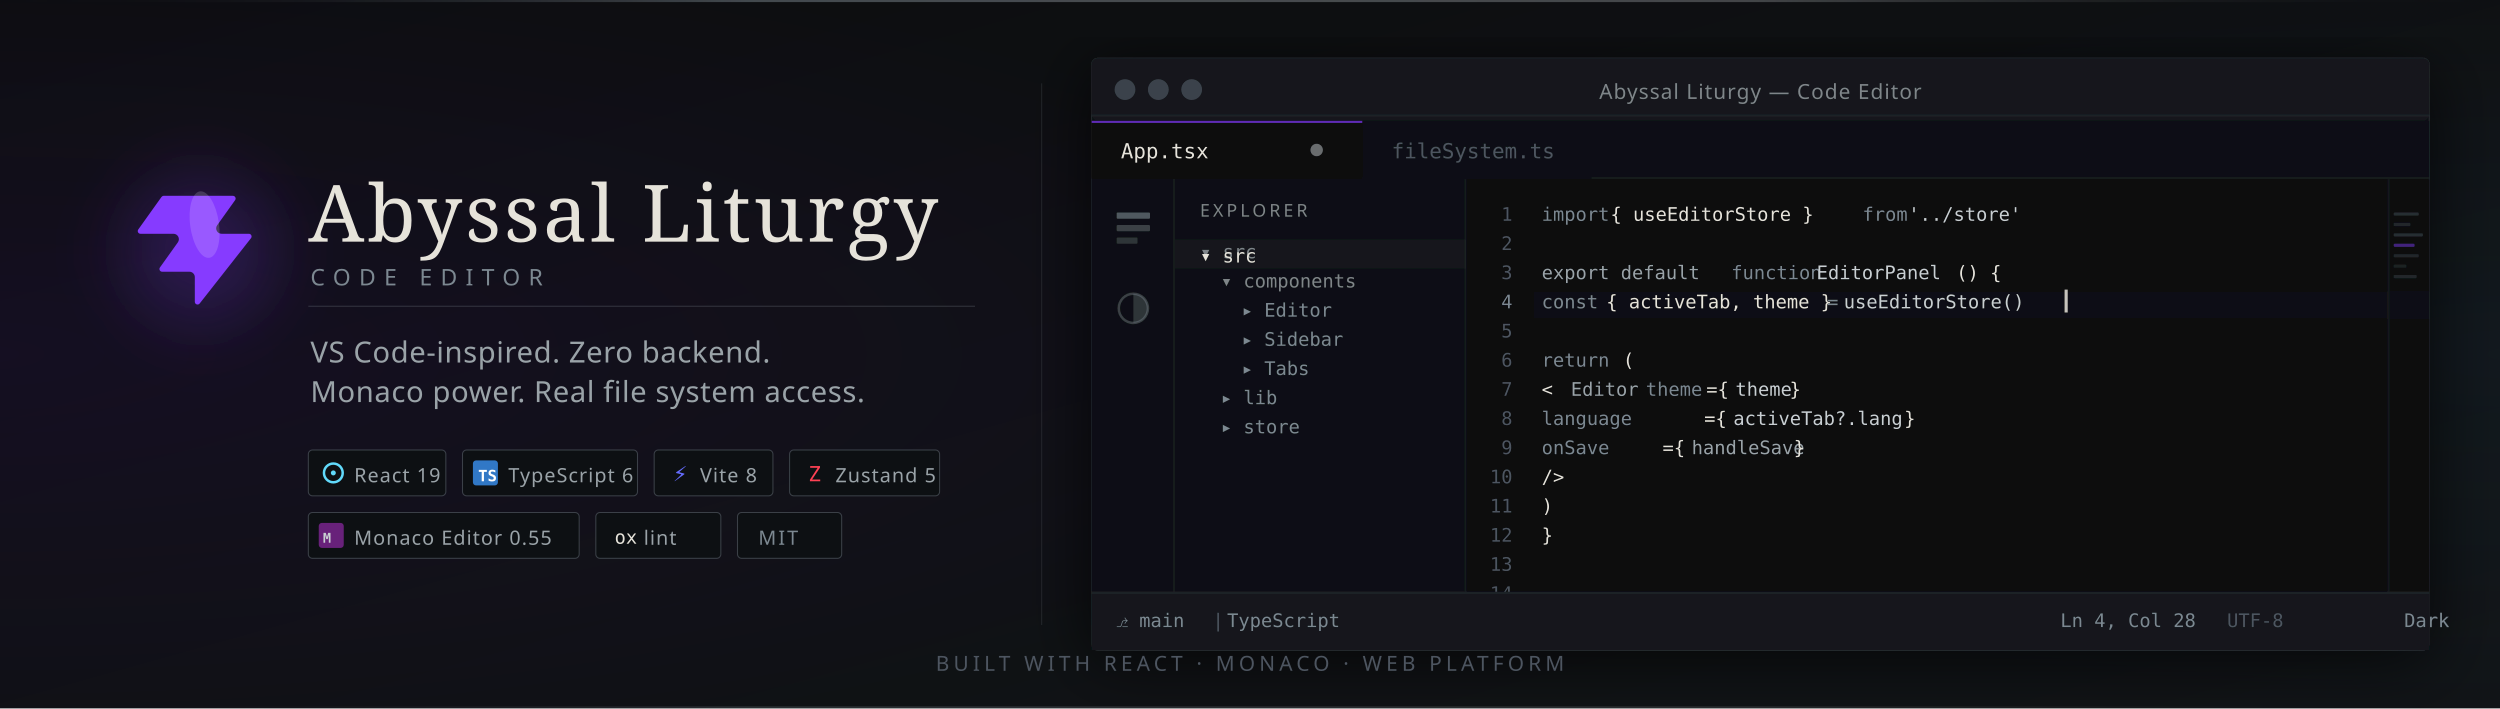
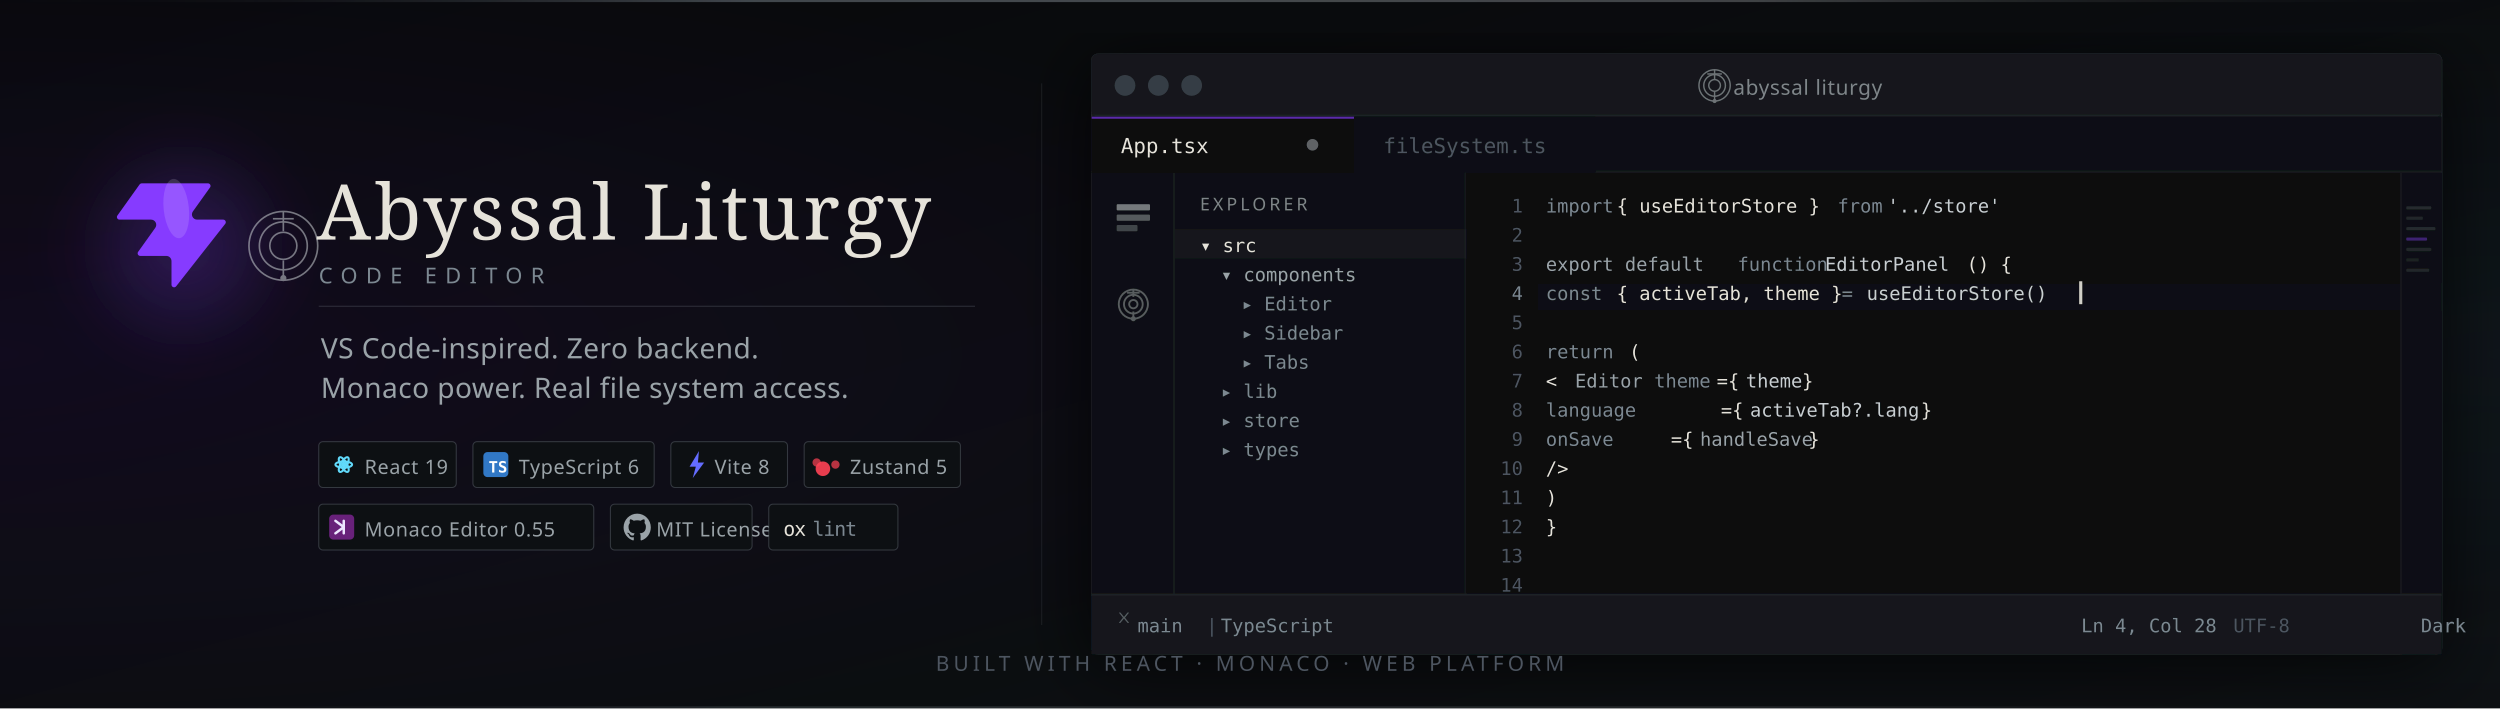
<svg xmlns="http://www.w3.org/2000/svg" viewBox="0 0 1200 340">
  <defs>
    <linearGradient id="bg" x1="0" y1="0" x2="1" y2="1" gradientUnits="objectBoundingBox">
      <stop offset="0%" stop-color="#08090b" />
      <stop offset="100%" stop-color="#0d1013" />
    </linearGradient>
    <linearGradient id="silverLine" x1="0%" y1="0%" x2="100%" y2="0%">
      <stop offset="0%" stop-color="#08090b" stop-opacity="0" />
      <stop offset="30%" stop-color="#7c8891" stop-opacity="0.6" />
      <stop offset="70%" stop-color="#c9cfd2" stop-opacity="0.35" />
      <stop offset="100%" stop-color="#08090b" stop-opacity="0" />
    </linearGradient>
    <radialGradient id="boltGlow" cx="50%" cy="50%" r="50%">
-       <stop offset="0%" stop-color="#863bff" stop-opacity="0.28" />
+       <stop offset="0%" stop-color="#863bff" stop-opacity="0.3" />
      <stop offset="100%" stop-color="#863bff" stop-opacity="0" />
    </radialGradient>
    <radialGradient id="leftGlow" cx="0%" cy="50%" r="60%">
      <stop offset="0%" stop-color="#7e14ff" stop-opacity="0.07" />
      <stop offset="100%" stop-color="#7e14ff" stop-opacity="0" />
    </radialGradient>
    <radialGradient id="rightGlow" cx="100%" cy="50%" r="50%">
      <stop offset="0%" stop-color="#47bfff" stop-opacity="0.04" />
      <stop offset="100%" stop-color="#47bfff" stop-opacity="0" />
    </radialGradient>
-     <filter id="noise" x="0" y="0" width="100%" height="100%">
-       <feTurbulence type="fractalNoise" baseFrequency="0.9" numOctaves="4" stitchTiles="stitch" result="noiseOut" />
-       <feColorMatrix type="matrix" values="0 0 0 0 0.55  0 0 0 0 0.58  0 0 0 0 0.6  0 0 0 0.5 0" in="noiseOut" result="colorNoise" />
-       <feBlend in="SourceGraphic" in2="colorNoise" mode="overlay" result="blended" />
-       <feComposite in="blended" in2="SourceGraphic" operator="in" />
+     <filter id="boltBlur" x="-60%" y="-60%" width="220%" height="220%">
+       <feGaussianBlur stdDeviation="14" />
    </filter>
-     <filter id="boltBlur" x="-60%" y="-60%" width="220%" height="220%">
-       <feGaussianBlur stdDeviation="12" />
+     <filter id="haloGlow" x="-60%" y="-60%" width="220%" height="220%">
+       <feGaussianBlur stdDeviation="6" />
    </filter>
    <filter id="panelShadow" x="-5%" y="-5%" width="115%" height="115%">
-       <feDropShadow dx="0" dy="4" stdDeviation="16" flood-color="#000000" flood-opacity="0.7" />
+       <feDropShadow dx="0" dy="4" stdDeviation="18" flood-color="#000000" flood-opacity="0.75" />
    </filter>
    <clipPath id="bannerClip">
-       <rect width="1200" height="340" rx="0" />
+       <rect width="1200" height="340" />
    </clipPath>
  </defs>
  <g clip-path="url(#bannerClip)">
    <rect width="1200" height="340" fill="url(#bg)" />
-     <rect width="1200" height="340" fill="#9aa3a8" opacity="0.025" filter="url(#noise)" />
    <rect width="1200" height="340" fill="url(#leftGlow)" />
    <rect width="1200" height="340" fill="url(#rightGlow)" />
    <rect x="0" y="0" width="1200" height="1" fill="url(#silverLine)" opacity="0.8" />
    <rect x="0" y="339" width="1200" height="1" fill="url(#silverLine)" opacity="0.4" />
-     <line x1="500" y1="40" x2="500" y2="300" stroke="#7c8891" stroke-width="0.5" opacity="0.18" />
-     <ellipse cx="96" cy="120" rx="54" ry="54" fill="url(#boltGlow)" filter="url(#boltBlur)" />
-     <g transform="translate(66, 94) scale(1.15)">
+     <line x1="500" y1="40" x2="500" y2="300" stroke="#7c8891" stroke-width="0.5" opacity="0.15" />
+     <ellipse cx="88" cy="118" rx="56" ry="56" fill="url(#boltGlow)" filter="url(#boltBlur)" />
+     <g transform="translate(56, 88) scale(1.1)">
      <path fill="#863bff" d="M25.946 44.938c-.664.845-2.021.375-2.021-.698V33.937a2.26 2.26 0 0 0-2.262-2.262H10.287c-.92 0-1.456-1.04-.92-1.788l7.48-10.471c1.07-1.497 0-3.578-1.842-3.578H1.237c-.92 0-1.456-1.04-.92-1.788L10.013.474c.214-.297.556-.474.92-.474h28.894c.92 0 1.456 1.04.92 1.788l-7.48 10.471c-1.07 1.498 0 3.579 1.842 3.579h11.377c.943 0 1.473 1.088.89 1.83L25.947 44.94z" />
-       <ellipse cx="28" cy="12" rx="6" ry="14" fill="#ede6ff" opacity="0.18" transform="rotate(-8 28 12)" />
-     </g>
-     <text x="148" y="116" font-family="'Cormorant Garamond', 'EB Garamond', Georgia, serif" font-size="38" font-weight="300" fill="#e6e3da" letter-spacing="1.5">Abyssal Liturgy</text>
-     <text x="149" y="137" font-family="'Jost', 'DM Sans', system-ui, sans-serif" font-size="11" font-weight="300" fill="#7c8891" letter-spacing="4" text-transform="uppercase">CODE EDITOR</text>
-     <line x1="148" y1="147" x2="468" y2="147" stroke="#7c8891" stroke-width="0.5" opacity="0.3" />
-     <text x="149" y="174" font-family="'Jost', 'DM Sans', system-ui, sans-serif" font-size="14" font-weight="300" fill="#9aa3a8" letter-spacing="0.3">VS Code-inspired. Zero backend.</text>
-     <text x="149" y="193" font-family="'Jost', 'DM Sans', system-ui, sans-serif" font-size="14" font-weight="300" fill="#9aa3a8" letter-spacing="0.3">Monaco power. Real file system access.</text>
-     <g transform="translate(148, 216)">
-       <rect width="66" height="22" rx="2" fill="#0d1013" stroke="#7c8891" stroke-width="0.5" stroke-opacity="0.4" />
-       <circle cx="12" cy="11" r="4.5" fill="none" stroke="#61DAFB" stroke-width="1.2" />
-       <circle cx="12" cy="11" r="1.2" fill="#61DAFB" />
-       <text x="22" y="15.5" font-family="'Jost', system-ui, sans-serif" font-size="9.5" font-weight="400" fill="#9aa3a8" letter-spacing="0.5">React 19</text>
-     </g>
-     <g transform="translate(222, 216)">
-       <rect width="84" height="22" rx="2" fill="#0d1013" stroke="#7c8891" stroke-width="0.5" stroke-opacity="0.4" />
-       <rect x="5" y="5" width="12" height="12" rx="1.5" fill="#3178C6" />
-       <text x="7.5" y="15" font-family="'JetBrains Mono', Consolas, monospace" font-size="7.5" font-weight="700" fill="#fff">TS</text>
-       <text x="22" y="15.5" font-family="'Jost', system-ui, sans-serif" font-size="9.5" font-weight="400" fill="#9aa3a8" letter-spacing="0.5">TypeScript 6</text>
-     </g>
-     <g transform="translate(314, 216)">
-       <rect width="57" height="22" rx="2" fill="#0d1013" stroke="#7c8891" stroke-width="0.5" stroke-opacity="0.4" />
-       <text x="9" y="15" font-family="'JetBrains Mono', Consolas, monospace" font-size="10" fill="#646CFF">⚡</text>
-       <text x="22" y="15.5" font-family="'Jost', system-ui, sans-serif" font-size="9.5" font-weight="400" fill="#9aa3a8" letter-spacing="0.5">Vite 8</text>
-     </g>
-     <g transform="translate(379, 216)">
-       <rect width="72" height="22" rx="2" fill="#0d1013" stroke="#7c8891" stroke-width="0.5" stroke-opacity="0.4" />
-       <text x="9" y="15" font-family="'JetBrains Mono', Consolas, monospace" font-size="10" fill="#FF4154">Z</text>
-       <text x="22" y="15.5" font-family="'Jost', system-ui, sans-serif" font-size="9.5" font-weight="400" fill="#9aa3a8" letter-spacing="0.5">Zustand 5</text>
-     </g>
-     <g transform="translate(148, 246)">
-       <rect width="130" height="22" rx="2" fill="#0d1013" stroke="#7c8891" stroke-width="0.5" stroke-opacity="0.4" />
-       <rect x="5" y="5" width="12" height="12" rx="1.5" fill="#68217A" />
-       <text x="7" y="14.5" font-family="'JetBrains Mono', Consolas, monospace" font-size="6.5" font-weight="700" fill="#c9cfd2">M</text>
-       <text x="22" y="15.5" font-family="'Jost', system-ui, sans-serif" font-size="9.5" font-weight="400" fill="#9aa3a8" letter-spacing="0.5">Monaco Editor 0.55</text>
-     </g>
-     <g transform="translate(286, 246)">
-       <rect width="60" height="22" rx="2" fill="#0d1013" stroke="#7c8891" stroke-width="0.5" stroke-opacity="0.4" />
-       <text x="9" y="15" font-family="'JetBrains Mono', Consolas, monospace" font-size="9" fill="#e6e3da">ox</text>
-       <text x="23" y="15.5" font-family="'Jost', system-ui, sans-serif" font-size="9.5" font-weight="400" fill="#9aa3a8" letter-spacing="0.5">lint</text>
-     </g>
-     <g transform="translate(354, 246)">
-       <rect width="50" height="22" rx="2" fill="#0d1013" stroke="#7c8891" stroke-width="0.5" stroke-opacity="0.4" />
-       <text x="10" y="15.5" font-family="'Jost', system-ui, sans-serif" font-size="9.5" font-weight="300" fill="#7c8891" letter-spacing="1">MIT</text>
-     </g>
-     <g transform="translate(524, 28)" filter="url(#panelShadow)">
-       <rect width="642" height="284" rx="3" fill="#0d1013" stroke="#7c8891" stroke-width="0.5" stroke-opacity="0.2" />
-       <rect width="642" height="30" rx="3" fill="#12161a" />
-       <rect x="0" y="27" width="642" height="1" fill="#7c8891" opacity="0.12" />
-       <circle cx="16" cy="15" r="5" fill="#4d5560" opacity="0.7" />
-       <circle cx="32" cy="15" r="5" fill="#4d5560" opacity="0.7" />
-       <circle cx="48" cy="15" r="5" fill="#4d5560" opacity="0.7" />
-       <text x="321" y="19.5" font-family="'Jost', system-ui, sans-serif" font-size="10" font-weight="300" fill="#7f8589" text-anchor="middle" letter-spacing="0.5">Abyssal Liturgy — Code Editor</text>
-       <rect x="0" y="30" width="642" height="28" fill="#0d1013" />
-       <rect x="0" y="57" width="642" height="1" fill="#7c8891" opacity="0.1" />
-       <rect x="0" y="30" width="130" height="28" fill="#08090b" />
-       <rect x="0" y="30" width="130" height="1" fill="#863bff" opacity="0.7" />
-       <text x="14" y="48" font-family="'JetBrains Mono', Consolas, monospace" font-size="10" fill="#e6e3da">App.tsx</text>
-       <circle cx="108" cy="44" r="3" fill="#c9cfd2" opacity="0.5" />
-       <rect x="130" y="30" width="110" height="28" fill="#0d1013" />
-       <text x="144" y="48" font-family="'JetBrains Mono', Consolas, monospace" font-size="10" fill="#4d5560">fileSystem.ts</text>
-       <rect x="0" y="58" width="40" height="226" fill="#0d1013" opacity="0.7" />
-       <rect x="39" y="58" width="1" fill="#7c8891" height="226" opacity="0.1" />
-       <rect x="12" y="74" width="16" height="3" rx="0.5" fill="#7c8891" opacity="0.6" />
-       <rect x="12" y="80" width="16" height="3" rx="0.5" fill="#7c8891" opacity="0.4" />
-       <rect x="12" y="86" width="10" height="3" rx="0.5" fill="#7c8891" opacity="0.3" />
-       <circle cx="20" cy="120" r="7" fill="none" stroke="#7c8891" stroke-width="1.2" opacity="0.4" />
-       <path d="M 20 113 A 7 7 0 0 1 20 127 Z" fill="#7c8891" opacity="0.3" />
-       <rect x="40" y="58" width="140" height="226" fill="#0d1013" />
-       <rect x="179" y="58" width="1" height="226" fill="#7c8891" opacity="0.08" />
-       <text x="52" y="76" font-family="'Jost', system-ui, sans-serif" font-size="8.5" font-weight="400" fill="#7f8589" letter-spacing="1.5">EXPLORER</text>
-       <text x="52" y="96" font-family="'JetBrains Mono', Consolas, monospace" font-size="9" fill="#7f8589">▾ src</text>
-       <text x="62" y="110" font-family="'JetBrains Mono', Consolas, monospace" font-size="9" fill="#7f8589">▾ components</text>
-       <text x="72" y="124" font-family="'JetBrains Mono', Consolas, monospace" font-size="9" fill="#7c8891">▸ Editor</text>
-       <text x="72" y="138" font-family="'JetBrains Mono', Consolas, monospace" font-size="9" fill="#7c8891">▸ Sidebar</text>
-       <text x="72" y="152" font-family="'JetBrains Mono', Consolas, monospace" font-size="9" fill="#7c8891">▸ Tabs</text>
-       <text x="62" y="166" font-family="'JetBrains Mono', Consolas, monospace" font-size="9" fill="#7c8891">▸ lib</text>
-       <text x="62" y="180" font-family="'JetBrains Mono', Consolas, monospace" font-size="9" fill="#7c8891">▸ store</text>
-       <rect x="40" y="87" width="140" height="14" fill="#7c8891" opacity="0.06" />
-       <text x="52" y="98" font-family="'JetBrains Mono', Consolas, monospace" font-size="9" fill="#e6e3da">▾ src</text>
-       <rect x="180" y="58" width="462" height="226" fill="#08090b" />
-       <rect x="180" y="58" width="32" height="226" fill="#08090b" />
-       <text x="202" y="78" font-family="'JetBrains Mono', Consolas, monospace" font-size="9" fill="#4d5560" text-anchor="end">1</text>
-       <text x="202" y="92" font-family="'JetBrains Mono', Consolas, monospace" font-size="9" fill="#4d5560" text-anchor="end">2</text>
-       <text x="202" y="106" font-family="'JetBrains Mono', Consolas, monospace" font-size="9" fill="#4d5560" text-anchor="end">3</text>
-       <text x="202" y="120" font-family="'JetBrains Mono', Consolas, monospace" font-size="9" fill="#7c8891" text-anchor="end">4</text>
-       <text x="202" y="134" font-family="'JetBrains Mono', Consolas, monospace" font-size="9" fill="#4d5560" text-anchor="end">5</text>
-       <text x="202" y="148" font-family="'JetBrains Mono', Consolas, monospace" font-size="9" fill="#4d5560" text-anchor="end">6</text>
-       <text x="202" y="162" font-family="'JetBrains Mono', Consolas, monospace" font-size="9" fill="#4d5560" text-anchor="end">7</text>
-       <text x="202" y="176" font-family="'JetBrains Mono', Consolas, monospace" font-size="9" fill="#4d5560" text-anchor="end">8</text>
-       <text x="202" y="190" font-family="'JetBrains Mono', Consolas, monospace" font-size="9" fill="#4d5560" text-anchor="end">9</text>
-       <text x="202" y="204" font-family="'JetBrains Mono', Consolas, monospace" font-size="9" fill="#4d5560" text-anchor="end">10</text>
-       <text x="202" y="218" font-family="'JetBrains Mono', Consolas, monospace" font-size="9" fill="#4d5560" text-anchor="end">11</text>
-       <text x="202" y="232" font-family="'JetBrains Mono', Consolas, monospace" font-size="9" fill="#4d5560" text-anchor="end">12</text>
-       <text x="202" y="246" font-family="'JetBrains Mono', Consolas, monospace" font-size="9" fill="#4d5560" text-anchor="end">13</text>
-       <text x="202" y="260" font-family="'JetBrains Mono', Consolas, monospace" font-size="9" fill="#4d5560" text-anchor="end">14</text>
-       <rect x="212" y="112" width="430" height="13" fill="#7c8891" opacity="0.06" />
-       <text x="216" y="78" font-family="'JetBrains Mono', Consolas, monospace" font-size="9" fill="#7c8891">import</text>
-       <text x="249" y="78" font-family="'JetBrains Mono', Consolas, monospace" font-size="9" fill="#e6e3da"> { useEditorStore } </text>
-       <text x="370" y="78" font-family="'JetBrains Mono', Consolas, monospace" font-size="9" fill="#7c8891">from</text>
-       <text x="392" y="78" font-family="'JetBrains Mono', Consolas, monospace" font-size="9" fill="#c9cfd2"> '../store'</text>
-       <text x="216" y="106" font-family="'JetBrains Mono', Consolas, monospace" font-size="9" fill="#9aa3a8">export default </text>
-       <text x="307" y="106" font-family="'JetBrains Mono', Consolas, monospace" font-size="9" fill="#7c8891">function</text>
-       <text x="348" y="106" font-family="'JetBrains Mono', Consolas, monospace" font-size="9" fill="#c9cfd2"> EditorPanel</text>
-       <text x="415" y="106" font-family="'JetBrains Mono', Consolas, monospace" font-size="9" fill="#e6e3da">() {</text>
-       <text x="216" y="120" font-family="'JetBrains Mono', Consolas, monospace" font-size="9" fill="#7c8891">  const</text>
-       <text x="247" y="120" font-family="'JetBrains Mono', Consolas, monospace" font-size="9" fill="#e6e3da"> { activeTab, theme } </text>
-       <text x="353" y="120" font-family="'JetBrains Mono', Consolas, monospace" font-size="9" fill="#7c8891">=</text>
-       <text x="361" y="120" font-family="'JetBrains Mono', Consolas, monospace" font-size="9" fill="#c9cfd2"> useEditorStore()</text>
-       <rect x="467" y="111" width="1.5" height="11" fill="#e6e3da" opacity="0.85" />
-       <text x="216" y="134" font-family="'JetBrains Mono', Consolas, monospace" font-size="9" fill="#4d5560">  </text>
-       <text x="216" y="148" font-family="'JetBrains Mono', Consolas, monospace" font-size="9" fill="#7c8891">  return</text>
-       <text x="255" y="148" font-family="'JetBrains Mono', Consolas, monospace" font-size="9" fill="#e6e3da"> (</text>
-       <text x="216" y="162" font-family="'JetBrains Mono', Consolas, monospace" font-size="9" fill="#e6e3da">    &lt;</text>
-       <text x="230" y="162" font-family="'JetBrains Mono', Consolas, monospace" font-size="9" fill="#9aa3a8">Editor</text>
-       <text x="266" y="162" font-family="'JetBrains Mono', Consolas, monospace" font-size="9" fill="#7c8891"> theme</text>
-       <text x="295" y="162" font-family="'JetBrains Mono', Consolas, monospace" font-size="9" fill="#e6e3da">={</text>
-       <text x="309" y="162" font-family="'JetBrains Mono', Consolas, monospace" font-size="9" fill="#c9cfd2">theme</text>
-       <text x="335" y="162" font-family="'JetBrains Mono', Consolas, monospace" font-size="9" fill="#e6e3da">}</text>
-       <text x="216" y="176" font-family="'JetBrains Mono', Consolas, monospace" font-size="9" fill="#7c8891">          language</text>
-       <text x="294" y="176" font-family="'JetBrains Mono', Consolas, monospace" font-size="9" fill="#e6e3da">={</text>
-       <text x="308" y="176" font-family="'JetBrains Mono', Consolas, monospace" font-size="9" fill="#c9cfd2">activeTab?.lang</text>
-       <text x="390" y="176" font-family="'JetBrains Mono', Consolas, monospace" font-size="9" fill="#e6e3da">}</text>
-       <text x="216" y="190" font-family="'JetBrains Mono', Consolas, monospace" font-size="9" fill="#7c8891">          onSave</text>
-       <text x="274" y="190" font-family="'JetBrains Mono', Consolas, monospace" font-size="9" fill="#e6e3da">={</text>
-       <text x="288" y="190" font-family="'JetBrains Mono', Consolas, monospace" font-size="9" fill="#9aa3a8">handleSave</text>
-       <text x="337" y="190" font-family="'JetBrains Mono', Consolas, monospace" font-size="9" fill="#e6e3da">}</text>
-       <text x="216" y="204" font-family="'JetBrains Mono', Consolas, monospace" font-size="9" fill="#e6e3da">    /&gt;</text>
-       <text x="216" y="218" font-family="'JetBrains Mono', Consolas, monospace" font-size="9" fill="#e6e3da">  )</text>
-       <text x="216" y="232" font-family="'JetBrains Mono', Consolas, monospace" font-size="9" fill="#e6e3da">}</text>
-       <rect x="622" y="58" width="20" height="226" fill="#0d1013" opacity="0.8" />
-       <rect x="622" y="58" width="1" height="226" fill="#7c8891" opacity="0.07" />
-       <rect x="625" y="74" width="12" height="1.5" rx="0.5" fill="#7c8891" opacity="0.25" />
-       <rect x="625" y="79" width="8" height="1.5" rx="0.5" fill="#7c8891" opacity="0.2" />
-       <rect x="625" y="84" width="14" height="1.5" rx="0.5" fill="#7c8891" opacity="0.25" />
-       <rect x="625" y="89" width="10" height="1.5" rx="0.5" fill="#863bff" opacity="0.45" />
-       <rect x="625" y="94" width="12" height="1.5" rx="0.5" fill="#7c8891" opacity="0.2" />
-       <rect x="625" y="99" width="6" height="1.5" rx="0.5" fill="#7c8891" opacity="0.15" />
-       <rect x="625" y="104" width="11" height="1.5" rx="0.5" fill="#7c8891" opacity="0.2" />
-       <rect x="0" y="256" width="642" height="28" rx="0" fill="#12161a" />
-       <rect x="0" y="256" width="642" height="1" fill="#7c8891" opacity="0.12" />
-       <text x="12" y="273" font-family="'JetBrains Mono', Consolas, monospace" font-size="9" fill="#7c8891">⎇ main</text>
-       <text x="58" y="273" font-family="'JetBrains Mono', Consolas, monospace" font-size="9" fill="#4d5560">|</text>
-       <text x="65" y="273" font-family="'JetBrains Mono', Consolas, monospace" font-size="9" fill="#7c8891">TypeScript</text>
-       <text x="530" y="273" font-family="'JetBrains Mono', Consolas, monospace" font-size="9" fill="#7c8891" text-anchor="end">Ln 4, Col 28</text>
-       <text x="545" y="273" font-family="'JetBrains Mono', Consolas, monospace" font-size="9" fill="#4d5560">UTF-8</text>
-       <text x="630" y="273" font-family="'JetBrains Mono', Consolas, monospace" font-size="9" fill="#7c8891">Dark</text>
+       <ellipse cx="26" cy="11" rx="5.5" ry="13" fill="#ede6ff" opacity="0.16" transform="rotate(-6 26 11)" />
+     </g>
+     <g transform="translate(118, 100)" opacity="0.55">
+       <circle cx="18" cy="18" r="16.5" stroke="#c9cfd2" stroke-width="0.8" fill="none" />
+       <circle cx="18" cy="18" r="11.5" stroke="#c9cfd2" stroke-width="0.8" fill="none" />
+       <circle cx="18" cy="18" r="6.5" stroke="#c9cfd2" stroke-width="0.8" fill="none" />
+       <line x1="18" y1="1.5" x2="18" y2="11" stroke="#c9cfd2" stroke-width="0.8" />
+       <line x1="13" y1="5" x2="23" y2="5" stroke="#c9cfd2" stroke-width="0.8" />
+       <line x1="18" y1="25" x2="18" y2="33.5" stroke="#c9cfd2" stroke-width="0.8" />
+       <circle cx="18" cy="33.5" r="1.5" fill="#c9cfd2" />
+     </g>
+     <text x="152" y="115" font-family="'Cormorant Garamond', 'EB Garamond', Georgia, serif" font-size="37" font-weight="300" fill="#e6e3da" letter-spacing="1.5">Abyssal Liturgy</text>
+     <text x="153" y="136" font-family="'Jost', 'DM Sans', system-ui, sans-serif" font-size="10.5" font-weight="300" fill="#7c8891" letter-spacing="4">CODE EDITOR</text>
+     <line x1="153" y1="147" x2="468" y2="147" stroke="#7c8891" stroke-width="0.5" opacity="0.28" />
+     <text x="154" y="172" font-family="'Jost', 'DM Sans', system-ui, sans-serif" font-size="13.5" font-weight="300" fill="#9aa3a8" letter-spacing="0.2">VS Code-inspired. Zero backend.</text>
+     <text x="154" y="191" font-family="'Jost', 'DM Sans', system-ui, sans-serif" font-size="13.5" font-weight="300" fill="#9aa3a8" letter-spacing="0.2">Monaco power. Real file system access.</text>
+     <g transform="translate(153, 212)">
+       <rect width="66" height="22" rx="2" fill="#0d1013" stroke="#7c8891" stroke-width="0.5" stroke-opacity="0.35" />
+       <ellipse cx="12" cy="11" rx="4" ry="1.5" fill="none" stroke="#61DAFB" stroke-width="1" transform="rotate(0 12 11)" />
+       <ellipse cx="12" cy="11" rx="4" ry="1.5" fill="none" stroke="#61DAFB" stroke-width="1" transform="rotate(60 12 11)" />
+       <ellipse cx="12" cy="11" rx="4" ry="1.5" fill="none" stroke="#61DAFB" stroke-width="1" transform="rotate(120 12 11)" />
+       <circle cx="12" cy="11" r="1.3" fill="#61DAFB" />
+       <text x="22" y="15.5" font-family="'Jost', system-ui, sans-serif" font-size="9.5" font-weight="400" fill="#9aa3a8" letter-spacing="0.3">React 19</text>
+     </g>
+     <g transform="translate(227, 212)">
+       <rect width="87" height="22" rx="2" fill="#0d1013" stroke="#7c8891" stroke-width="0.5" stroke-opacity="0.35" />
+       <rect x="5" y="5" width="12" height="12" rx="2" fill="#3178C6" />
+       <text x="7.5" y="14.8" font-family="'JetBrains Mono', Consolas, monospace" font-size="7.5" font-weight="700" fill="#fff">TS</text>
+       <text x="22" y="15.5" font-family="'Jost', system-ui, sans-serif" font-size="9.5" font-weight="400" fill="#9aa3a8" letter-spacing="0.3">TypeScript 6</text>
+     </g>
+     <g transform="translate(322, 212)">
+       <rect width="56" height="22" rx="2" fill="#0d1013" stroke="#7c8891" stroke-width="0.5" stroke-opacity="0.35" />
+       <path d="M13.5 4.5 L9 12 L12 12 L10.5 17.5 L16 10 L13 10 Z" fill="#646CFF" stroke="none" />
+       <text x="21" y="15.5" font-family="'Jost', system-ui, sans-serif" font-size="9.5" font-weight="400" fill="#9aa3a8" letter-spacing="0.3">Vite 8</text>
+     </g>
+     <g transform="translate(386, 212)">
+       <rect width="75" height="22" rx="2" fill="#0d1013" stroke="#7c8891" stroke-width="0.5" stroke-opacity="0.35" />
+       <circle cx="9" cy="13" r="3.5" fill="#FF4154" opacity="0.9" />
+       <circle cx="15" cy="11" r="2" fill="#FF4154" opacity="0.7" />
+       <circle cx="6" cy="10" r="2" fill="#FF4154" opacity="0.7" />
+       <text x="22" y="15.5" font-family="'Jost', system-ui, sans-serif" font-size="9.5" font-weight="400" fill="#9aa3a8" letter-spacing="0.3">Zustand 5</text>
+     </g>
+     <g transform="translate(153, 242)">
+       <rect width="132" height="22" rx="2" fill="#0d1013" stroke="#7c8891" stroke-width="0.5" stroke-opacity="0.35" />
+       <rect x="5" y="5" width="12" height="12" rx="2" fill="#68217A" />
+       <path d="M8 8 L12 11 L8 14 M12 8 L12 14" stroke="#ede6ff" stroke-width="1.2" stroke-linecap="round" stroke-linejoin="round" fill="none" />
+       <text x="22" y="15.5" font-family="'Jost', system-ui, sans-serif" font-size="9.5" font-weight="400" fill="#9aa3a8" letter-spacing="0.3">Monaco Editor 0.55</text>
+     </g>
+     <g transform="translate(293, 242)">
+       <rect width="68" height="22" rx="2" fill="#0d1013" stroke="#7c8891" stroke-width="0.5" stroke-opacity="0.35" />
+       <g transform="translate(5, 3) scale(0.84)">
+         <path fill="#9aa3a8" fill-rule="evenodd" d="M9.356 1.85C5.05 1.85 1.57 5.356 1.57 9.694a7.84 7.84 0 0 0 5.324 7.44c.387.079.528-.168.528-.376 0-.182-.013-.805-.013-1.454-2.165.467-2.616-.935-2.616-.935-.349-.91-.864-1.143-.864-1.143-.71-.48.051-.48.051-.48.787.051 1.2.805 1.2.805.695 1.194 1.817.857 2.268.649.064-.507.27-.857.49-1.052-1.728-.182-3.545-.857-3.545-3.87 0-.857.31-1.558.8-2.104-.078-.195-.349-1 .077-2.078 0 0 .657-.208 2.14.805a7.5 7.5 0 0 1 1.946-.26c.657 0 1.328.092 1.946.26 1.483-1.013 2.14-.805 2.14-.805.426 1.078.155 1.883.078 2.078.502.546.799 1.247.799 2.104 0 3.013-1.818 3.675-3.558 3.87.284.247.528.714.528 1.454 0 1.052-.012 1.896-.012 2.156 0 .208.142.455.528.377a7.84 7.84 0 0 0 5.324-7.441c.013-4.338-3.48-7.844-7.773-7.844" clip-rule="evenodd" />
+       </g>
+       <text x="22" y="15.5" font-family="'Jost', system-ui, sans-serif" font-size="9.5" font-weight="400" fill="#9aa3a8" letter-spacing="0.3">MIT License</text>
+     </g>
+     <g transform="translate(369, 242)">
+       <rect width="62" height="22" rx="2" fill="#0d1013" stroke="#7c8891" stroke-width="0.5" stroke-opacity="0.35" />
+       <text x="7" y="15.2" font-family="'JetBrains Mono', Consolas, monospace" font-size="9.5" fill="#e6e3da" letter-spacing="-0.5">ox</text>
+       <text x="21" y="15.2" font-family="'JetBrains Mono', Consolas, monospace" font-size="9.5" fill="#7c8891" letter-spacing="-0.5">lint</text>
+     </g>
+     <g transform="translate(524, 26)" filter="url(#panelShadow)">
+       <rect width="648" height="288" rx="3" fill="#0d1013" stroke="#7c8891" stroke-width="0.5" stroke-opacity="0.18" />
+       <rect width="648" height="30" rx="3" fill="#12161a" />
+       <rect x="0" y="29" width="648" height="1" fill="#7c8891" opacity="0.1" />
+       <circle cx="16" cy="15" r="5" fill="#4d5560" opacity="0.6" />
+       <circle cx="32" cy="15" r="5" fill="#4d5560" opacity="0.6" />
+       <circle cx="48" cy="15" r="5" fill="#4d5560" opacity="0.6" />
+       <g transform="translate(291, 7)" opacity="0.5">
+         <circle cx="8" cy="8" r="7.5" stroke="#c9cfd2" stroke-width="0.7" fill="none" />
+         <circle cx="8" cy="8" r="5.2" stroke="#c9cfd2" stroke-width="0.7" fill="none" />
+         <circle cx="8" cy="8" r="2.8" stroke="#c9cfd2" stroke-width="0.7" fill="none" />
+         <line x1="8" y1="0.5" x2="8" y2="5" stroke="#c9cfd2" stroke-width="0.7" />
+         <line x1="4.5" y1="2.5" x2="11.5" y2="2.5" stroke="#c9cfd2" stroke-width="0.7" />
+         <line x1="8" y1="11" x2="8" y2="15.5" stroke="#c9cfd2" stroke-width="0.7" />
+         <circle cx="8" cy="15.5" r="1" fill="#c9cfd2" />
+       </g>
+       <text x="308" y="19.5" font-family="'Jost', system-ui, sans-serif" font-size="10" font-weight="300" fill="#7f8589" letter-spacing="0.3">abyssal liturgy</text>
+       <rect x="0" y="30" width="648" height="27" fill="#0d1013" />
+       <rect x="0" y="56" width="648" height="1" fill="#7c8891" opacity="0.08" />
+       <rect x="0" y="30" width="126" height="27" fill="#08090b" />
+       <rect x="0" y="30" width="126" height="1" fill="#863bff" opacity="0.65" />
+       <text x="14" y="47.5" font-family="'JetBrains Mono', Consolas, monospace" font-size="10" fill="#e6e3da">App.tsx</text>
+       <circle cx="106" cy="43.5" r="2.8" fill="#c9cfd2" opacity="0.45" />
+       <rect x="126" y="30" width="116" height="27" fill="#0d1013" />
+       <text x="140" y="47.5" font-family="'JetBrains Mono', Consolas, monospace" font-size="10" fill="#4d5560">fileSystem.ts</text>
+       <rect x="0" y="57" width="40" height="231" fill="#0d1013" />
+       <rect x="39" y="57" width="1" height="231" fill="#7c8891" opacity="0.08" />
+       <g transform="translate(12, 72)" opacity="0.55">
+         <rect width="16" height="3" rx="0.5" fill="#c9cfd2" />
+         <rect y="5" width="16" height="3" rx="0.5" fill="#c9cfd2" opacity="0.7" />
+         <rect y="10" width="10" height="3" rx="0.5" fill="#c9cfd2" opacity="0.5" />
+       </g>
+       <g transform="translate(12, 112)" opacity="0.4">
+         <circle cx="8" cy="8" r="7" stroke="#c9cfd2" stroke-width="0.9" fill="none" />
+         <circle cx="8" cy="8" r="4.5" stroke="#c9cfd2" stroke-width="0.9" fill="none" />
+         <circle cx="8" cy="8" r="2" stroke="#c9cfd2" stroke-width="0.9" fill="none" />
+         <line x1="8" y1="1" x2="8" y2="4.5" stroke="#c9cfd2" stroke-width="0.9" />
+         <line x1="5" y1="2.5" x2="11" y2="2.5" stroke="#c9cfd2" stroke-width="0.9" />
+         <line x1="8" y1="11.5" x2="8" y2="15" stroke="#c9cfd2" stroke-width="0.9" />
+         <circle cx="8" cy="15" r="1.2" fill="#c9cfd2" />
+       </g>
+       <rect x="40" y="57" width="140" height="231" fill="#0d1013" />
+       <rect x="179" y="57" width="1" height="231" fill="#7c8891" opacity="0.07" />
+       <text x="52" y="75" font-family="'Jost', system-ui, sans-serif" font-size="8.5" font-weight="400" fill="#7f8589" letter-spacing="1.5">EXPLORER</text>
+       <rect x="40" y="84" width="140" height="14" fill="#7c8891" opacity="0.055" />
+       <text x="52" y="95" font-family="'JetBrains Mono', Consolas, monospace" font-size="9" fill="#e6e3da">▾ src</text>
+       <text x="62" y="109" font-family="'JetBrains Mono', Consolas, monospace" font-size="9" fill="#9aa3a8">▾ components</text>
+       <text x="72" y="123" font-family="'JetBrains Mono', Consolas, monospace" font-size="9" fill="#7c8891">▸ Editor</text>
+       <text x="72" y="137" font-family="'JetBrains Mono', Consolas, monospace" font-size="9" fill="#7c8891">▸ Sidebar</text>
+       <text x="72" y="151" font-family="'JetBrains Mono', Consolas, monospace" font-size="9" fill="#7c8891">▸ Tabs</text>
+       <text x="62" y="165" font-family="'JetBrains Mono', Consolas, monospace" font-size="9" fill="#7c8891">▸ lib</text>
+       <text x="62" y="179" font-family="'JetBrains Mono', Consolas, monospace" font-size="9" fill="#7c8891">▸ store</text>
+       <text x="62" y="193" font-family="'JetBrains Mono', Consolas, monospace" font-size="9" fill="#7c8891">▸ types</text>
+       <rect x="180" y="57" width="468" height="231" fill="#08090b" />
+       <rect x="180" y="57" width="34" height="231" fill="#08090b" />
+       <text x="207" y="76" font-family="'JetBrains Mono', Consolas, monospace" font-size="9" fill="#4d5560" text-anchor="end">1</text>
+       <text x="207" y="90" font-family="'JetBrains Mono', Consolas, monospace" font-size="9" fill="#4d5560" text-anchor="end">2</text>
+       <text x="207" y="104" font-family="'JetBrains Mono', Consolas, monospace" font-size="9" fill="#4d5560" text-anchor="end">3</text>
+       <text x="207" y="118" font-family="'JetBrains Mono', Consolas, monospace" font-size="9" fill="#7c8891" text-anchor="end">4</text>
+       <text x="207" y="132" font-family="'JetBrains Mono', Consolas, monospace" font-size="9" fill="#4d5560" text-anchor="end">5</text>
+       <text x="207" y="146" font-family="'JetBrains Mono', Consolas, monospace" font-size="9" fill="#4d5560" text-anchor="end">6</text>
+       <text x="207" y="160" font-family="'JetBrains Mono', Consolas, monospace" font-size="9" fill="#4d5560" text-anchor="end">7</text>
+       <text x="207" y="174" font-family="'JetBrains Mono', Consolas, monospace" font-size="9" fill="#4d5560" text-anchor="end">8</text>
+       <text x="207" y="188" font-family="'JetBrains Mono', Consolas, monospace" font-size="9" fill="#4d5560" text-anchor="end">9</text>
+       <text x="207" y="202" font-family="'JetBrains Mono', Consolas, monospace" font-size="9" fill="#4d5560" text-anchor="end">10</text>
+       <text x="207" y="216" font-family="'JetBrains Mono', Consolas, monospace" font-size="9" fill="#4d5560" text-anchor="end">11</text>
+       <text x="207" y="230" font-family="'JetBrains Mono', Consolas, monospace" font-size="9" fill="#4d5560" text-anchor="end">12</text>
+       <text x="207" y="244" font-family="'JetBrains Mono', Consolas, monospace" font-size="9" fill="#4d5560" text-anchor="end">13</text>
+       <text x="207" y="258" font-family="'JetBrains Mono', Consolas, monospace" font-size="9" fill="#4d5560" text-anchor="end">14</text>
+       <rect x="214" y="110" width="434" height="13" fill="#7c8891" opacity="0.055" />
+       <text x="218" y="76" font-family="'JetBrains Mono', Consolas, monospace" font-size="9" fill="#7c8891">import</text>
+       <text x="252" y="76" font-family="'JetBrains Mono', Consolas, monospace" font-size="9" fill="#e6e3da"> { useEditorStore }</text>
+       <text x="358" y="76" font-family="'JetBrains Mono', Consolas, monospace" font-size="9" fill="#7c8891"> from</text>
+       <text x="382" y="76" font-family="'JetBrains Mono', Consolas, monospace" font-size="9" fill="#c9cfd2"> '../store'</text>
+       <text x="218" y="104" font-family="'JetBrains Mono', Consolas, monospace" font-size="9" fill="#9aa3a8">export default </text>
+       <text x="310" y="104" font-family="'JetBrains Mono', Consolas, monospace" font-size="9" fill="#7c8891">function</text>
+       <text x="352" y="104" font-family="'JetBrains Mono', Consolas, monospace" font-size="9" fill="#c9cfd2"> EditorPanel</text>
+       <text x="420" y="104" font-family="'JetBrains Mono', Consolas, monospace" font-size="9" fill="#e6e3da">() {</text>
+       <text x="218" y="118" font-family="'JetBrains Mono', Consolas, monospace" font-size="9" fill="#7c8891">  const</text>
+       <text x="252" y="118" font-family="'JetBrains Mono', Consolas, monospace" font-size="9" fill="#e6e3da"> { activeTab, theme }</text>
+       <text x="360" y="118" font-family="'JetBrains Mono', Consolas, monospace" font-size="9" fill="#7c8891"> =</text>
+       <text x="372" y="118" font-family="'JetBrains Mono', Consolas, monospace" font-size="9" fill="#c9cfd2"> useEditorStore()</text>
+       <rect x="474" y="109" width="1.5" height="11" fill="#e6e3da" opacity="0.9" />
+       <text x="218" y="146" font-family="'JetBrains Mono', Consolas, monospace" font-size="9" fill="#7c8891">  return</text>
+       <text x="258" y="146" font-family="'JetBrains Mono', Consolas, monospace" font-size="9" fill="#e6e3da"> (</text>
+       <text x="218" y="160" font-family="'JetBrains Mono', Consolas, monospace" font-size="9" fill="#e6e3da">    &lt;</text>
+       <text x="232" y="160" font-family="'JetBrains Mono', Consolas, monospace" font-size="9" fill="#9aa3a8">Editor</text>
+       <text x="270" y="160" font-family="'JetBrains Mono', Consolas, monospace" font-size="9" fill="#7c8891"> theme</text>
+       <text x="300" y="160" font-family="'JetBrains Mono', Consolas, monospace" font-size="9" fill="#e6e3da">={</text>
+       <text x="314" y="160" font-family="'JetBrains Mono', Consolas, monospace" font-size="9" fill="#c9cfd2">theme</text>
+       <text x="341" y="160" font-family="'JetBrains Mono', Consolas, monospace" font-size="9" fill="#e6e3da">}</text>
+       <text x="218" y="174" font-family="'JetBrains Mono', Consolas, monospace" font-size="9" fill="#7c8891">          language</text>
+       <text x="302" y="174" font-family="'JetBrains Mono', Consolas, monospace" font-size="9" fill="#e6e3da">={</text>
+       <text x="316" y="174" font-family="'JetBrains Mono', Consolas, monospace" font-size="9" fill="#c9cfd2">activeTab?.lang</text>
+       <text x="398" y="174" font-family="'JetBrains Mono', Consolas, monospace" font-size="9" fill="#e6e3da">}</text>
+       <text x="218" y="188" font-family="'JetBrains Mono', Consolas, monospace" font-size="9" fill="#7c8891">          onSave</text>
+       <text x="278" y="188" font-family="'JetBrains Mono', Consolas, monospace" font-size="9" fill="#e6e3da">={</text>
+       <text x="292" y="188" font-family="'JetBrains Mono', Consolas, monospace" font-size="9" fill="#9aa3a8">handleSave</text>
+       <text x="344" y="188" font-family="'JetBrains Mono', Consolas, monospace" font-size="9" fill="#e6e3da">}</text>
+       <text x="218" y="202" font-family="'JetBrains Mono', Consolas, monospace" font-size="9" fill="#e6e3da">    /&gt;</text>
+       <text x="218" y="216" font-family="'JetBrains Mono', Consolas, monospace" font-size="9" fill="#e6e3da">  )</text>
+       <text x="218" y="230" font-family="'JetBrains Mono', Consolas, monospace" font-size="9" fill="#e6e3da">}</text>
+       <rect x="628" y="57" width="20" height="231" fill="#0d1013" />
+       <rect x="628" y="57" width="1" height="231" fill="#7c8891" opacity="0.06" />
+       <rect x="631" y="73" width="12" height="1.5" rx="0.5" fill="#7c8891" opacity="0.22" />
+       <rect x="631" y="78" width="8" height="1.5" rx="0.5" fill="#7c8891" opacity="0.18" />
+       <rect x="631" y="83" width="14" height="1.5" rx="0.5" fill="#7c8891" opacity="0.22" />
+       <rect x="631" y="88" width="10" height="1.5" rx="0.5" fill="#863bff" opacity="0.4" />
+       <rect x="631" y="93" width="12" height="1.5" rx="0.5" fill="#7c8891" opacity="0.18" />
+       <rect x="631" y="98" width="6" height="1.5" rx="0.5" fill="#7c8891" opacity="0.14" />
+       <rect x="631" y="103" width="11" height="1.5" rx="0.5" fill="#7c8891" opacity="0.18" />
+       <rect x="0" y="259" width="648" height="29" rx="0" fill="#12161a" />
+       <rect x="0" y="259" width="648" height="1" fill="#7c8891" opacity="0.1" />
+       <g transform="translate(10, 268)" opacity="0.5">
+         <path fill="#9aa3a8" d="M3 0 L5 2.5 L3 5 L3.8 5 L5.5 2.9 L7.2 5 L8 5 L6 2.5 L8 0 L7.2 0 L5.5 2.1 L3.8 0 Z" fill-rule="evenodd" />
+       </g>
+       <text x="22" y="277.5" font-family="'JetBrains Mono', Consolas, monospace" font-size="9" fill="#7c8891"> main</text>
+       <text x="55" y="277.5" font-family="'JetBrains Mono', Consolas, monospace" font-size="9" fill="#4d5560">|</text>
+       <text x="62" y="277.5" font-family="'JetBrains Mono', Consolas, monospace" font-size="9" fill="#7c8891">TypeScript</text>
+       <text x="540" y="277.5" font-family="'JetBrains Mono', Consolas, monospace" font-size="9" fill="#7c8891" text-anchor="end">Ln 4, Col 28</text>
+       <text x="548" y="277.5" font-family="'JetBrains Mono', Consolas, monospace" font-size="9" fill="#4d5560">UTF-8</text>
+       <text x="638" y="277.5" font-family="'JetBrains Mono', Consolas, monospace" font-size="9" fill="#7c8891">Dark</text>
    </g>
    <text x="600" y="322" font-family="'Jost', 'DM Sans', system-ui, sans-serif" font-size="10" font-weight="300" fill="#4d5560" text-anchor="middle" letter-spacing="2">BUILT WITH REACT · MONACO · WEB PLATFORM</text>
  </g>
</svg>
